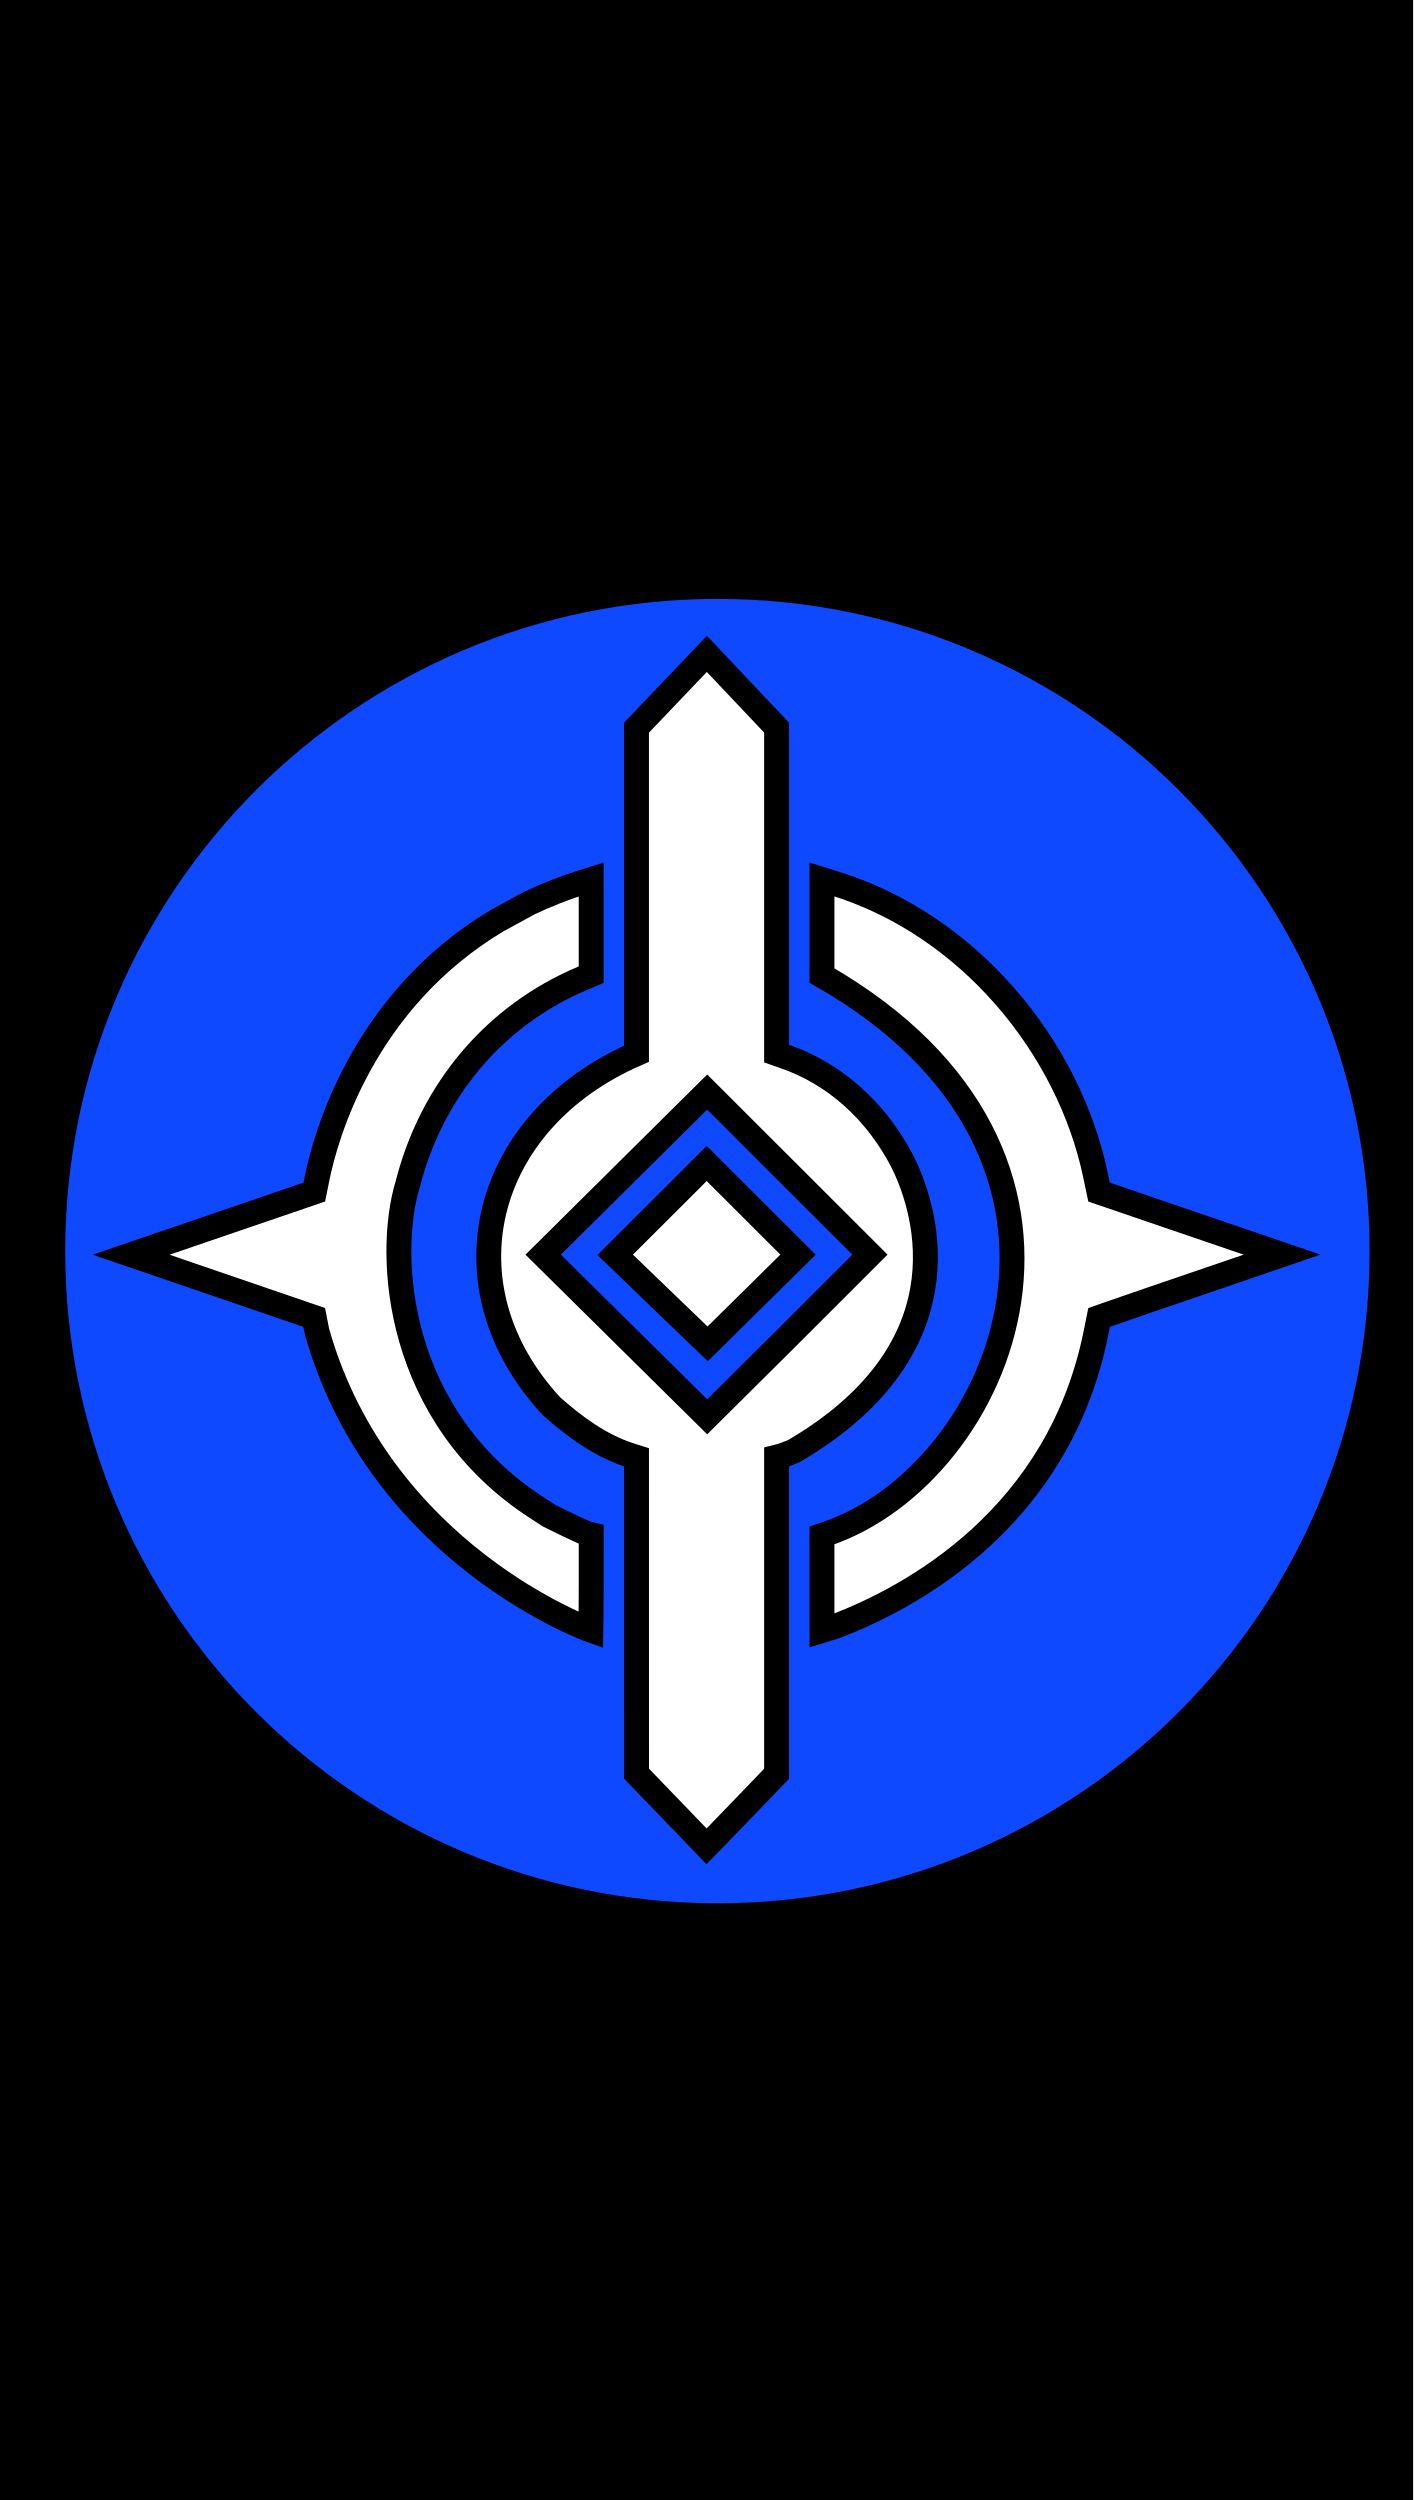
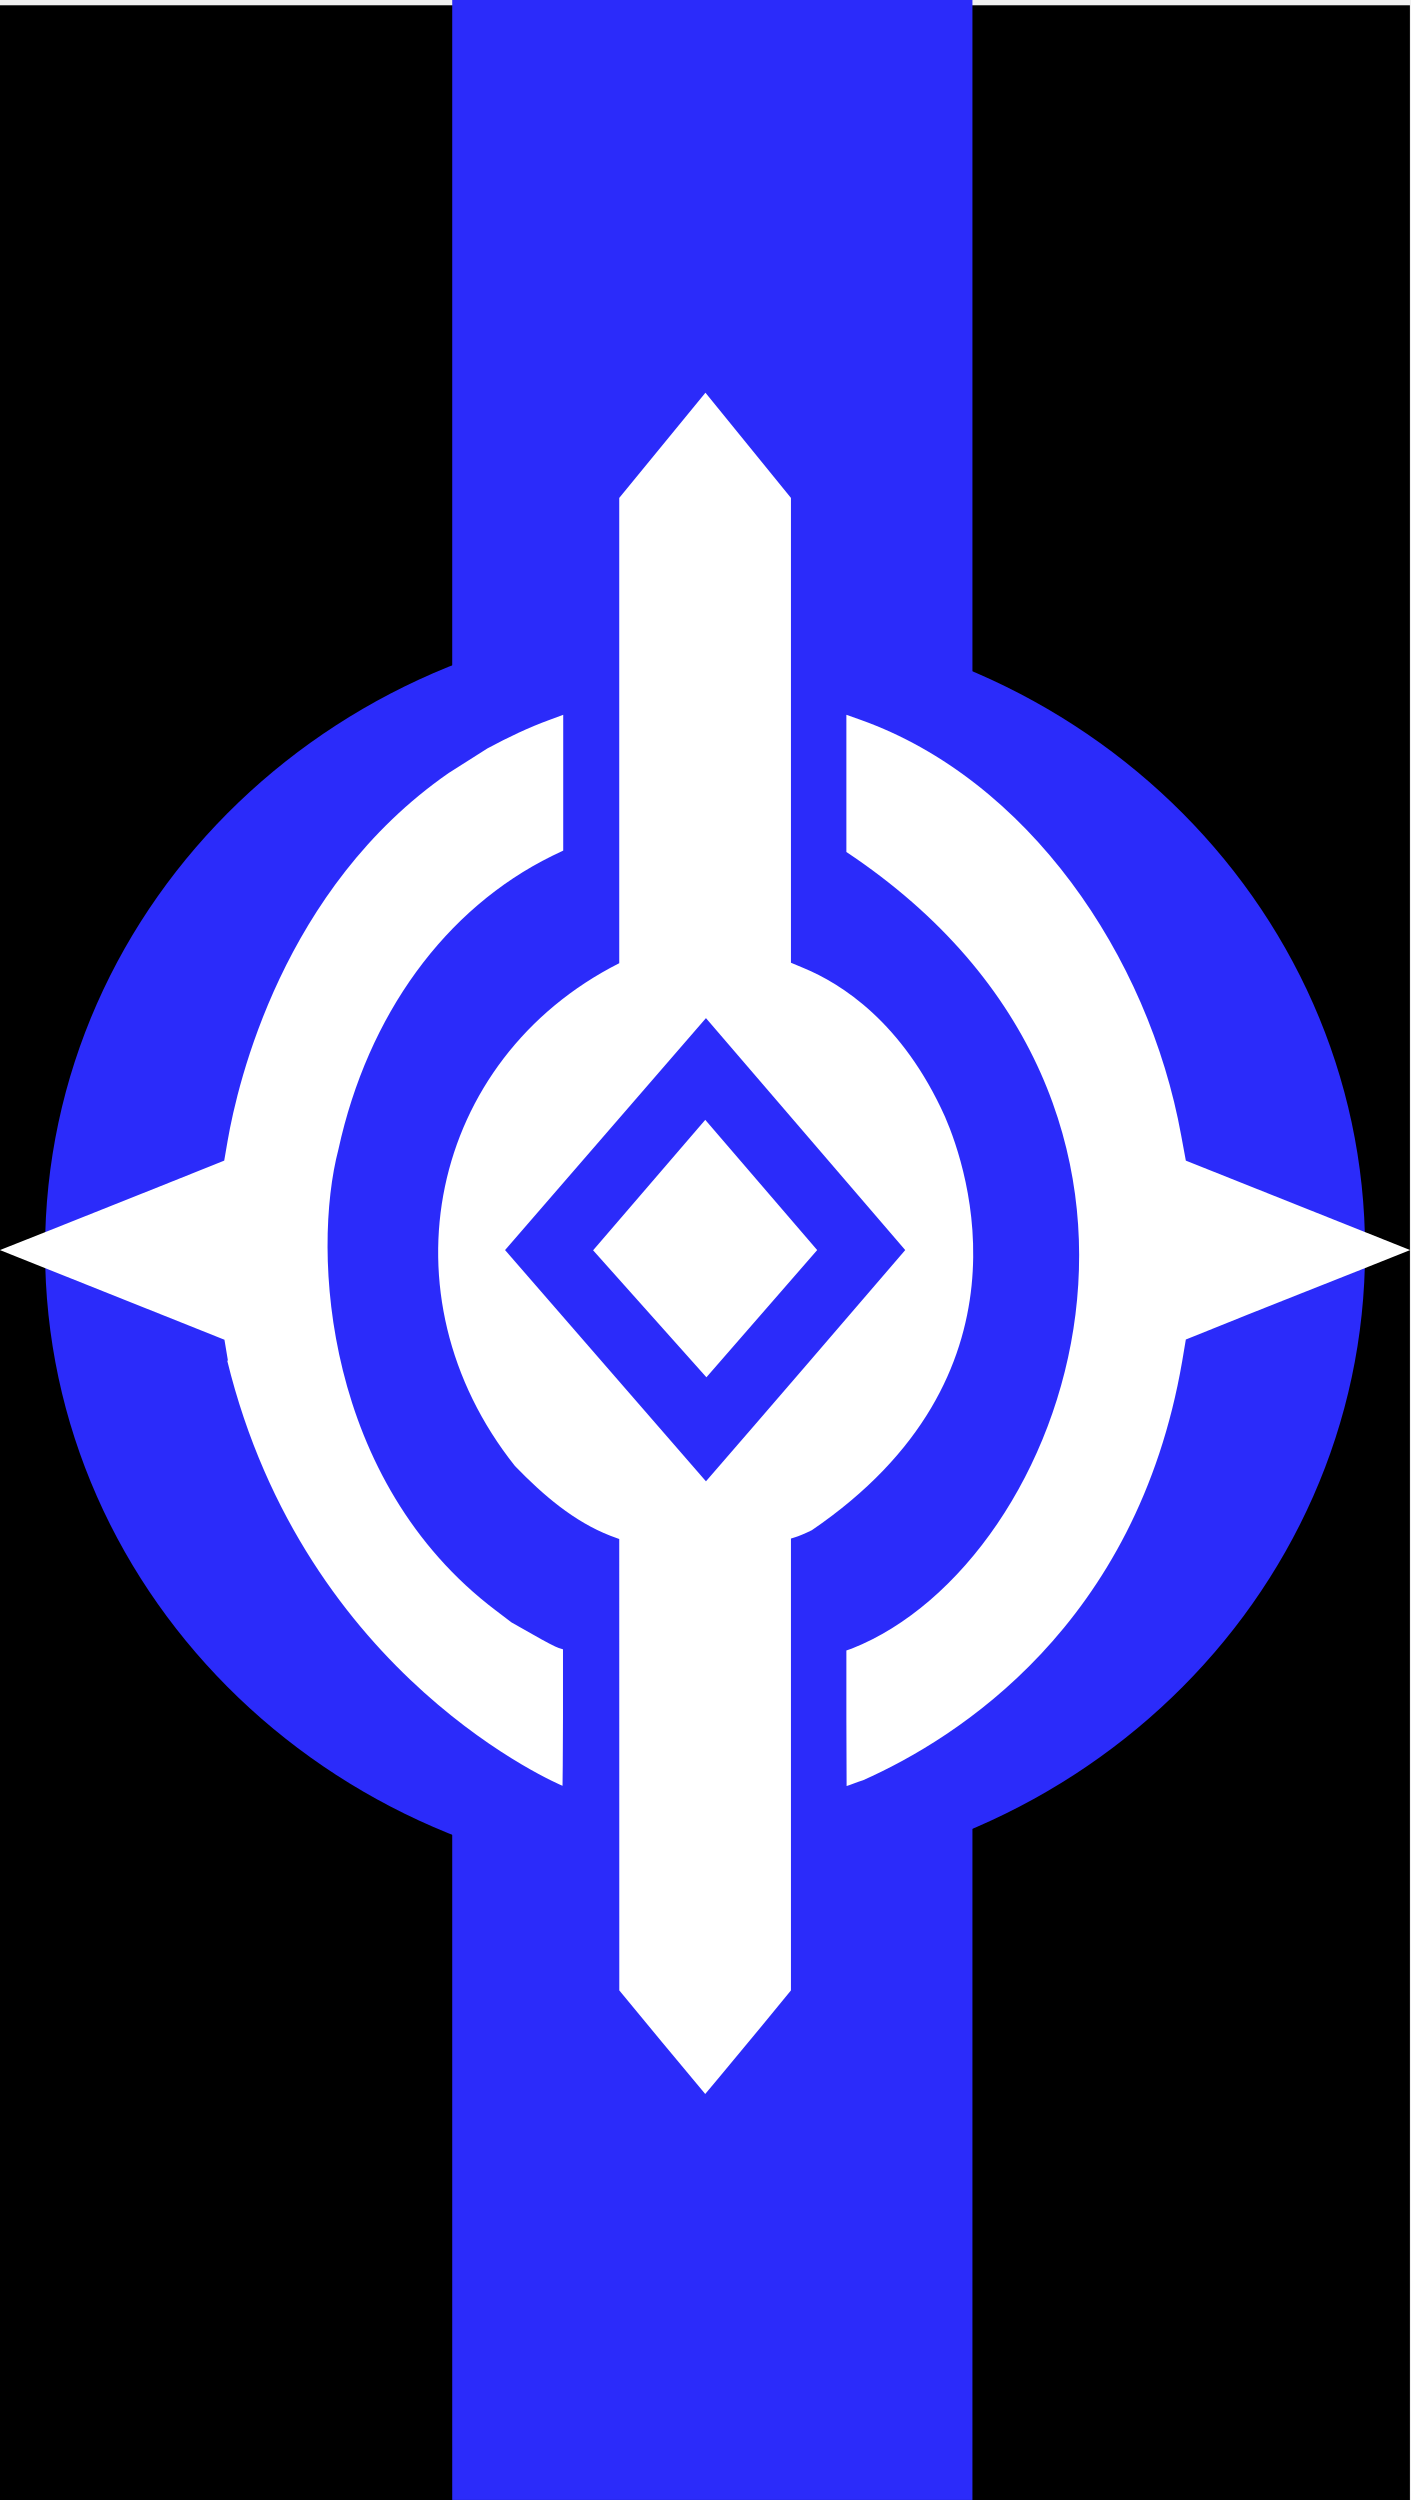
- <svg xmlns="http://www.w3.org/2000/svg" width="130mm" height="230mm" viewBox="0 0 130 230" version="1.1" id="svg1" xml:space="preserve">
+ <svg xmlns="http://www.w3.org/2000/svg" width="23" height="40.779" viewBox="0 0 6.085 10.789" version="1.1" id="svg1" xml:space="preserve">
  <defs id="defs1" />
-   <g id="layer1" transform="translate(-30.54647,-21.71375)" style="display:inline">
-     <rect style="display:inline;opacity:1;fill:#000000;fill-opacity:1;stroke:none;stroke-width:1.5;stroke-linecap:square;stroke-linejoin:round;stroke-dasharray:none;stroke-opacity:1;paint-order:fill markers stroke" id="rect10" width="130" height="230" x="30.546" y="21.714" transform="translate(1.0208333e-6)" />
-     <path style="display:inline;opacity:1;fill:#0f49ff;fill-opacity:1;stroke:none;stroke-width:1.516;stroke-linecap:square;stroke-linejoin:round;stroke-dasharray:none;stroke-opacity:1;paint-order:fill markers stroke" id="path10" d="m 156.546,136.812 c 0,33.137 -26.863,60 -60,60 -33.137,0 -60,-26.863 -60,-60 0,-33.137 26.863,-60 60,-60 33.137,0 60,26.863 60,60 z" />
-     <path style="display:none;fill:#ffffff;fill-opacity:1;stroke:#000000;stroke-width:1.5;stroke-linecap:square;stroke-linejoin:round;stroke-dasharray:none;stroke-opacity:1" d="m 43.321,247.03 c -3.266,-0.65 -6.006,-3.449 -7.377,-7.537 -0.987,-2.943 -0.919,0.277 -0.919,-43.132 v -39.191 h 3.334 3.334 l 0.003,38.518 c 0.004,43.396 -0.107,39.305 1.1,40.806 0.951,1.184 0.099,1.136 20.56,1.138 l 18.896,7.6e-4 -0.01,9.585 -19.104,-0.023 c -10.507,-0.013 -19.425,-0.087 -19.817,-0.165 z m 41.197,0.109 c -0.03,-0.041 -0.037,-2.197 -0.015,-4.791 l 0.04,-4.715 h 1.91 1.91 l -5.18e-4,4.748 -5.17e-4,4.748 -1.895,0.043 c -1.042,0.024 -1.95,-0.032 -1.95,-0.032 z m 18.458,-4.703 v -4.803 h 1.915 1.915 v 4.771 4.771 l -1.915,0.032 -1.915,0.032 z m 6.1,-0.01 v -4.788 l 18.974,-0.052 18.974,-0.052 0.589,-0.435 c 0.324,-0.239 0.789,-0.768 1.033,-1.175 0.916,-1.529 0.861,1.102 0.861,-40.713 v -38.042 h 3.263 3.263 v 39.305 c 0,39.117 -0.002,39.312 -0.293,40.764 -1.06,5.278 -4.133,9.036 -7.995,9.776 -0.773,0.148 -6.987,0.213 -19.896,0.207 l -18.772,-0.009 z m -74.05,-90.983 -2.75e-4,-2.692 h 3.338 3.338 l -0.039,2.692 -0.039,2.692 H 38.324 35.026 Z m 114.48,0.049 v -2.741 h 3.263 3.263 v 2.741 2.741 h -3.263 -3.263 z M 35.025,126.728 v -2.643 h 3.334 3.334 v 2.643 2.643 h -3.334 -3.334 z m 114.48,0 v -2.643 h 3.263 3.263 v 2.643 2.643 h -3.263 -3.263 z M 35.058,78.911 l 0.038,-42.042 0.436,-1.599 c 1.316,-4.821 4.145,-8.061 7.74,-8.866 0.588,-0.132 7.537,-0.203 19.942,-0.204 l 19.04,-0.001 0.04,4.715 c 0.022,2.593 0.015,4.75 -0.016,4.792 -0.031,0.042 -8.605,0.08 -19.053,0.083 -21.09,0.007 -19.522,-0.094 -20.581,1.33 -1.024,1.377 -0.953,-1.842 -0.953,43.246 V 120.953 h -3.336 -3.336 z m 114.413,1.175 -0.037,-40.868 -0.385,-1.008 c -0.212,-0.555 -0.563,-1.201 -0.78,-1.437 -0.945,-1.026 0.064,-0.977 -20.27,-0.982 l -18.923,-0.004 v -4.798 -4.798 l 19.612,0.054 19.612,0.054 1.223,0.604 c 3.463,1.711 6.043,5.927 6.47,10.572 0.069,0.755 0.099,19.503 0.067,42.416 l -0.057,41.063 h -3.247 -3.247 z M 84.53,35.723 c -0.003,-0.016 -0.01,-2.143 -0.017,-4.728 l -0.013,-4.699 1.933,-0.054 1.933,-0.054 v 4.81 4.81 l -1.915,-0.028 c -1.053,-0.016 -1.92,-0.057 -1.92,-0.057 z M 102.976,30.981 v -4.783 h 1.915 1.915 v 4.601 c 0,2.53 -7e-5,4.667 -1.9e-4,4.747 -1.4e-4,0.081 -0.862,0.163 -1.915,0.182 l -1.915,0.035 z" id="sdr" />
-     <path style="display:inline;fill:#ffffff;fill-opacity:1;stroke:#000000;stroke-width:2.29;stroke-dasharray:none;stroke-opacity:1" d="m 92.33,188.236 -3.22,-3.342 -0.002,-14.553 -0.002,-14.553 -0.655,-0.207 c -2.736,-0.905 -5.05,-2.614 -7.177,-4.502 -10.194,-11.011 -6.431,-26.223 7.831,-32.423 V 103.659 88.659 c 2.161,-2.26 4.319,-4.522 6.472,-6.789 1.546,1.644 6.415,6.785 6.415,6.785 v 14.995 14.995 l 0.951,0.337 c 2.825,1.001 7.436,3.499 10.624,9.589 1.715,3.414 6.932,16.744 -10.01,26.66 -0.489,0.204 -1.042,0.408 -1.228,0.454 l -0.338,0.084 v 14.566 14.566 l -2.236,2.327 c -1.23,1.28 -2.68,2.782 -3.222,3.337 l -0.986,1.01 z m 18.252,-51.095 -14.974,-14.958 -15.089,14.959 15.09,14.92 c 5.01,-4.954 9.992,-9.937 14.973,-14.921 z m -14.932,8.208 -8.509,-8.192 8.421,-8.406 8.401,8.392 z m -35.931,-1.081 -0.266,-1.35 -2.694,-0.924 c -2.618,-0.898 -10.75,-3.684 -13.028,-4.463 l -1.129,-0.386 3.523,-1.201 c 1.937,-0.661 5.731,-1.958 8.431,-2.882 l 4.908,-1.68 0.264,-1.303 c 0.75,-3.702 4.144,-16.277 16.611,-23.701 l 2.91,-1.586 c 1.575,-0.74 3.136,-1.358 4.612,-1.826 l 1.074,-0.341 v 4.379 4.379 l -0.828,0.351 c -8.023,3.395 -13.831,10.241 -16.046,18.912 -2.038,6.69 -1.022,21.417 11.843,29.756 l 1.166,0.756 1.596,0.783 c 0.878,0.431 1.747,0.821 1.933,0.867 l 0.338,0.083 v 4.405 c 0,2.423 -0.031,4.397 -0.031,4.397 0,0 -19.338,-6.907 -25.185,-27.423 z m 46.449,23.076 v -4.372 l 0.399,-0.135 c 16.412,-5.559 28.548,-34.82 -0.399,-51.373 v -4.42 -4.42 l 1.074,0.336 c 12.503,3.828 21.62,15.153 24.073,26.802 l 0.341,1.62 c 5.617,1.921 11.234,3.842 16.851,5.762 -5.411,1.864 -10.839,3.68 -16.244,5.564 l -0.6,0.212 -0.284,1.413 c -3.415,17.003 -16.887,24.295 -23.969,27.004 -0.447,0.137 -0.909,0.279 -1.027,0.315 l -0.215,0.066 z" id="path19" transform="translate(1.0208333e-6)" />
-     <path style="display:none;fill:#fbea00;fill-opacity:1;stroke:#000000;stroke-width:2;stroke-dasharray:none;stroke-opacity:1" d="m 61.611,43.628 20.617,2.873 13.319,-23.285 13.551,23.012 20.632,-2.515 c -3.808,7.891 -7.723,15.734 -11.588,23.6 l -9.597,-0.374 5.321,-11.238 -9.275,0.928 -8.896,-15.282 -8.862,15.392 -9.838,-1.202 c 0,0 1.891,3.167 6.112,11.78 h -9.769 z" id="pdr-sign" />
-     <path style="display:none;fill:#fbea00;fill-opacity:1;stroke:#000000;stroke-width:1.5;stroke-dasharray:none;stroke-opacity:1" d="m 42.244,247.371 c -3.298,-0.943 -6.033,-4.59 -7.311,-9.753 l -0.338,-1.365 -0.039,-98.497 c -0.027,-67.955 0.008,-98.944 0.112,-99.937 0.523,-4.973 2.502,-8.751 5.687,-10.852 1.904,-1.257 1.866,-1.254 16.003,-1.254 h 12.899 l 1.554,4.673 c 0.855,2.57 1.587,4.791 1.626,4.935 0.058,0.209 -2.813,0.263 -14.068,0.263 -16.526,0 -15.696,-0.141 -16.645,2.835 -0.387,1.213 -0.43,194.678 -0.044,196.327 0.266,1.136 1.136,2.343 1.928,2.675 0.345,0.145 17.364,0.194 52.261,0.153 l 51.75,-0.061 0.602,-0.579 c 0.331,-0.319 0.781,-0.973 1,-1.455 l 0.398,-0.875 0.036,-97.726 0.036,-97.726 -0.307,-0.95 c -0.882,-2.729 -0.183,-2.618 -16.439,-2.618 h -13.875 l 1.722,-4.883 1.722,-4.883 12.542,-0.055 c 14.06,-0.061 13.918,-0.074 16.004,1.383 2.592,1.81 4.427,4.999 5.221,9.071 0.256,1.313 0.265,4.916 0.265,100.594 v 99.232 l -0.422,1.876 c -1.055,4.683 -3.946,8.47 -7.227,9.466 -1.472,0.447 -105.088,0.433 -106.654,-0.014 z" id="pdr_ramka" />
-     <path style="display:none;fill:#ffffff;fill-opacity:1;stroke:#000000;stroke-width:2.258;stroke-dasharray:none;stroke-opacity:1" d="m 48.058,144.021 28.151,-28.862 9.571,10.884 -17.973,17.859 28.863,27.92 27.553,-27.943 -17.954,-17.798 9.687,-10.616 c 0,0 19.4,18.938 29.06,28.439 -16.222,16.373 -49.032,48.824 -49.032,48.824 z M 80.481,146.345 95.869,132.034 111.392,146.345 95.96,161.116 Z m -5.025,-41.287 11.459,0.43 2.325,1.869 -0.026,-26.929 h 13.537 l 0.056,27.639 3.565,-2.88 12.344,0.187 -22.779,23.068 z" id="red_logo" transform="translate(1.0208333e-6)" />
-     <path style="display:none;fill:#ffffff;fill-opacity:1;stroke:#000000;stroke-width:2.634;stroke-linecap:square;stroke-linejoin:miter;stroke-dasharray:none;stroke-opacity:1;paint-order:fill markers stroke" d="m 95.81,185.871 c -4.543,-4.574 -9.093,-9.141 -13.691,-13.666 3.146,-0.017 6.293,-0.034 9.439,-0.051 0.006,-6.814 0.077,-13.627 0.006,-20.441 -4.783,-4.96 -9.824,-9.693 -14.721,-14.553 4.923,-4.822 9.843,-9.647 14.721,-14.51 V 101.268 h -9.586 c 4.872,-4.753 9.695,-9.552 14.554,-14.317 4.919,4.701 9.669,9.568 14.593,14.268 -3.165,0.017 -6.33,0.034 -9.495,0.051 -0.017,7.098 -5.2e-4,14.197 -6.6e-4,21.296 4.872,4.903 9.862,9.701 14.737,14.599 -4.889,4.909 -9.947,9.668 -14.829,14.585 0.01,6.802 0.019,13.604 0.029,20.405 3.134,0.014 6.27,-0.04 9.403,0.055 -4.749,4.847 -9.657,9.552 -14.373,14.429 -0.263,-0.256 -0.526,-0.512 -0.789,-0.769 z m -24.028,-25.456 c -7.979,-7.608 -15.71,-15.443 -23.512,-23.213 9.969,-10.087 20.099,-20.027 30.306,-29.896 3.03,2.875 6.06,5.751 9.09,8.626 -7.099,6.884 -13.996,13.953 -20.835,21.07 6.938,7.072 20.875,21.166 20.875,21.166 l -9.694,8.255 c 0,0 -4.158,-4.001 -6.23,-6.008 z m 34.155,-2.401 c 0,0 14.448,-14.925 20.409,-21.004 -6.699,-7.201 -13.761,-14.093 -20.72,-21.063 2.916,-2.947 5.943,-5.793 8.92,-8.685 10.187,9.875 20.334,19.788 30.286,29.877 -9.917,10.064 -30.22,29.778 -30.22,29.778 z" id="yellow_logo" />
-     <path style="display:none;fill:#ffffff;fill-opacity:1;stroke:#000000;stroke-width:2.818;stroke-dasharray:none;stroke-opacity:1" d="m 96.348,190.55 c -0.066,-0.08 -0.085,-0.184 -0.041,-0.233 0.044,-0.048 0.025,-0.056 -0.042,-0.018 -0.07,0.04 -0.522,-0.371 -1.068,-0.973 -0.52,-0.574 -1.505,-1.645 -2.187,-2.381 -1.296,-1.398 -5.043,-5.547 -10.214,-11.31 -0.997,-1.111 -2.081,-2.311 -2.409,-2.667 -0.328,-0.355 -0.813,-0.885 -1.078,-1.178 -0.265,-0.293 -0.897,-0.99 -1.404,-1.549 -3.125,-3.446 -6.079,-9.347 -7.263,-14.508 -2.968,-12.947 4.405,-24.915 15.894,-25.799 1.811,-0.139 5.511,0.583 5.239,1.023 -0.032,0.051 0.025,0.062 0.126,0.023 0.124,-0.048 0.159,-0.03 0.107,0.053 -0.047,0.076 -0.022,0.103 0.063,0.07 0.221,-0.085 0.913,0.556 1.051,0.974 0.263,0.798 -0.172,1.276 -1.689,1.851 -10.921,4.141 -10.288,21.298 1.125,30.495 5.795,4.669 13.602,6.765 21.869,5.871 0.795,-0.086 1.487,-0.157 1.537,-0.158 0.168,-0.004 -0.205,0.392 -13.858,14.718 -5.987,6.282 -5.594,5.893 -5.758,5.695 z M 107.896,162.792 c -7.952,-1.02 -14.473,-6.021 -16.264,-12.473 -0.75,-2.703 -0.026,-3.4 2.343,-2.251 6.637,3.217 13.649,1.589 18.289,-4.247 6.553,-8.242 6.298,-20.51 -0.612,-29.523 -0.353,-0.46 -0.612,-0.885 -0.576,-0.944 0.036,-0.059 0.021,-0.079 -0.034,-0.045 -0.055,0.034 -0.484,-0.371 -0.953,-0.899 -7.213,-8.123 -19.271,-11.613 -31.586,-9.143 -1.003,0.201 -1.918,0.402 -2.034,0.446 -0.207,0.079 0.267,-0.446 4.559,-5.047 3.203,-3.434 7.501,-8.069 10.127,-10.921 1.302,-1.413 2.746,-2.963 3.21,-3.444 l 0.844,-0.874 1.071,1.143 c 2.383,2.544 6.715,7.116 8.029,8.475 1.538,1.59 5.016,5.206 9.377,9.747 1.557,1.621 3.828,3.985 5.046,5.252 11.119,11.568 11.301,27.825 0.431,38.602 -2.315,2.296 -7.87,5.929 -9.064,5.929 -0.542,0 -0.08,0.307 0.663,0.44 10.614,1.906 21.143,-7.578 22.953,-20.676 0.148,-1.073 0.187,-5.608 0.054,-6.369 -0.068,-0.39 -0.061,-0.408 0.08,-0.215 0.085,0.116 0.127,0.255 0.094,0.309 -0.033,0.054 -0.01,0.067 0.051,0.029 0.061,-0.038 0.784,0.665 1.605,1.563 0.821,0.897 2.318,2.519 3.327,3.603 1.009,1.084 1.804,2.019 1.768,2.078 -0.036,0.059 -0.014,0.074 0.051,0.035 0.122,-0.076 0.826,0.72 0.826,0.933 0,0.068 0.057,0.123 0.126,0.123 0.162,0 3.595,3.67 3.549,3.795 -0.019,0.052 -1.695,1.797 -3.726,3.878 -5.706,5.85 -8.259,8.486 -14.918,15.408 -2.538,2.638 -2.65,2.721 -4.954,3.636 -3.875,1.539 -9.421,2.204 -13.751,1.649 z m -47.711,-9.655 c -1.646,-1.693 -3.567,-3.681 -4.269,-4.417 -1.44,-1.51 -3.482,-3.612 -6.71,-6.906 -2.63,-2.685 -3.358,-3.464 -3.358,-3.598 0,-0.185 4.041,-4.375 4.153,-4.306 0.06,0.037 0.08,0.019 0.043,-0.041 -0.037,-0.06 0.566,-0.778 1.339,-1.596 0.774,-0.818 2.664,-2.834 4.2,-4.481 3.036,-3.255 3.255,-3.488 8.127,-8.654 3.661,-3.882 3.641,-3.865 6.649,-5.435 15.957,-8.325 35.428,-1.729 38.624,13.083 1.829,8.473 -3.982,16.77 -11.087,15.829 -1.267,-0.168 -2.7,-0.662 -2.563,-0.884 0.038,-0.061 0.017,-0.079 -0.046,-0.04 -0.149,0.092 -0.739,-0.407 -0.94,-0.795 -0.226,-0.437 -0.194,-0.852 0.101,-1.285 0.258,-0.38 0.376,-0.446 1.911,-1.068 5.572,-2.259 5.223,-10.157 -0.634,-14.333 -8.786,-6.265 -22.311,-1.683 -28.959,9.81 -3.677,6.358 -4.9,13.195 -3.745,20.937 0.103,0.692 0.181,1.258 0.172,1.258 -0.009,0 -1.362,-1.385 -3.009,-3.078 z" id="path11" />
+   <g id="layer1" transform="translate(-30.54647,-223.4252)" style="display:inline">
+     <rect style="display:inline;opacity:1;fill:#000000;fill-opacity:1;stroke:none;stroke-width:0.07;stroke-linecap:square;stroke-linejoin:round;stroke-dasharray:none;stroke-opacity:1;paint-order:fill markers stroke" id="rect10" width="6.085" height="10.767" x="30.546" y="223.448" />
+     <path style="display:inline;opacity:1;fill:#2b2bfa;fill-opacity:1;stroke:none;stroke-width:1.516;stroke-linecap:square;stroke-linejoin:round;stroke-dasharray:none;stroke-opacity:1;paint-order:fill markers stroke" id="path10" d="m 156.546,136.812 c 0,33.137 -26.863,60 -60,60 -33.137,0 -60,-26.863 -60,-60 0,-33.137 26.863,-60 60,-60 33.137,0 60,26.863 60,60 z" transform="matrix(0.04747229,0,0,0.04551844,29.00589,222.5925)" />
+     <rect style="display:inline;opacity:1;fill:#2b2bfa;fill-opacity:1;stroke:none;stroke-width:0.265;stroke-linecap:square;stroke-linejoin:round;stroke-dasharray:none;stroke-opacity:1;paint-order:fill markers stroke" id="rect19" width="2.245" height="10.789" x="32.498" y="223.425" />
+     <rect style="display:none;opacity:1;fill:none;fill-opacity:1;stroke:#ffffff;stroke-width:1.058;stroke-linecap:square;stroke-linejoin:round;stroke-dasharray:none;stroke-opacity:1;paint-order:fill markers stroke" id="rect20" width="6.085" height="10.789" x="30.546" y="223.425" />
+     <path style="display:none;opacity:1;fill:none;fill-opacity:1;stroke:#ffffff;stroke-width:0.529;stroke-linecap:square;stroke-linejoin:miter;stroke-dasharray:none;stroke-opacity:1;paint-order:fill markers stroke" id="path20" d="m 32.498,225.166 -1.246,-0.159 -1.246,-0.159 0.761,-1 0.761,-1 0.486,1.159 z m 3.306,-1.384 0.762,-0.999 0.762,-0.999 -1.246,-0.16 -1.246,-0.16 0.485,1.159 z m -0.843,7.268 -0.762,0.999 -0.762,0.999 1.246,0.16 1.246,0.16 -0.485,-1.159 z m 3.306,-1.384 1.246,0.159 1.246,0.159 -0.761,1 -0.761,1 -0.486,-1.159 z" transform="rotate(22.71629,30.9899,223.6529)" />
+     <path style="display:none;fill:#ffffff;fill-opacity:1;stroke:none;stroke-width:0.138;stroke-dasharray:none;stroke-opacity:1" d="m 30.637,228.827 1.684,-1.805 0.573,0.681 -1.075,1.117 1.727,1.746 1.648,-1.748 -1.074,-1.113 0.579,-0.664 c 0,0 1.161,1.185 1.738,1.779 -0.97,1.024 -2.933,3.054 -2.933,3.054 z m 1.94,0.145 0.921,-0.895 0.929,0.895 -0.923,0.924 z m -0.301,-2.582 0.685,0.027 0.139,0.117 -0.002,-1.684 h 0.81 l 0.003,1.729 0.213,-0.18 0.738,0.012 -1.363,1.443 z" id="red_logo" />
+     <path style="display:inline;fill:#ffffff;fill-opacity:1;stroke:none;stroke-width:0.142;stroke-dasharray:none;stroke-opacity:1" d="m 33.404,232.239 -0.185,-0.224 -9.9e-5,-0.974 -1.03e-4,-0.974 -0.038,-0.014 c -0.157,-0.061 -0.29,-0.175 -0.412,-0.301 -0.586,-0.737 -0.37,-1.755 0.45,-2.17 v -1.004 -1.004 c 0.124,-0.151 0.248,-0.303 0.372,-0.454 0.089,0.11 0.369,0.454 0.369,0.454 v 1.003 1.003 l 0.055,0.023 c 0.162,0.067 0.427,0.234 0.61,0.642 0.099,0.228 0.398,1.121 -0.575,1.784 -0.028,0.014 -0.06,0.027 -0.071,0.03 l -0.019,0.006 v 0.975 0.975 l -0.128,0.156 c -0.071,0.086 -0.154,0.186 -0.185,0.223 l -0.057,0.068 z m 1.049,-3.419 -0.86,-1.001 -0.867,1.001 0.867,0.998 c 0.288,-0.332 0.574,-0.665 0.86,-0.998 z m -0.858,0.549 -0.489,-0.548 0.484,-0.563 0.483,0.562 z m -2.065,-0.072 -0.015,-0.09 -0.155,-0.062 c -0.15,-0.06 -0.618,-0.247 -0.749,-0.299 l -0.065,-0.026 0.202,-0.08 c 0.111,-0.044 0.329,-0.131 0.484,-0.193 l 0.282,-0.113 0.015,-0.087 c 0.043,-0.248 0.238,-1.089 0.954,-1.586 l 0.167,-0.106 c 0.091,-0.049 0.18,-0.091 0.265,-0.122 l 0.062,-0.023 v 0.293 0.293 l -0.048,0.023 c -0.461,0.227 -0.795,0.685 -0.922,1.266 -0.117,0.448 -0.059,1.433 0.68,1.991 l 0.067,0.051 0.092,0.052 c 0.05,0.029 0.1,0.055 0.111,0.058 l 0.019,0.006 v 0.295 c 0,0.162 -0.002,0.294 -0.002,0.294 0,0 -1.111,-0.462 -1.447,-1.835 z m 2.669,1.544 v -0.293 l 0.023,-0.008 c 0.943,-0.372 1.64,-2.33 -0.023,-3.438 v -0.296 -0.296 l 0.062,0.022 c 0.718,0.256 1.242,1.014 1.383,1.794 l 0.02,0.108 c 0.323,0.129 0.645,0.257 0.968,0.386 -0.311,0.125 -0.623,0.246 -0.933,0.372 l -0.035,0.014 -0.016,0.095 c -0.196,1.138 -0.97,1.626 -1.377,1.807 -0.026,0.008 -0.052,0.019 -0.059,0.021 l -0.012,0.004 z" id="path19" />
+     <path style="display:none;fill:#ffffff;fill-opacity:1;stroke:none;stroke-width:0.176;stroke-linecap:square;stroke-linejoin:miter;stroke-dasharray:none;stroke-opacity:1;paint-order:fill markers stroke" d="m 33.543,232.324 c -0.284,-0.325 -0.569,-0.651 -0.856,-0.972 0.197,-6e-4 0.394,-0.003 0.59,-0.003 3.54e-4,-0.485 0.005,-0.97 3.9e-4,-1.455 -0.299,-0.353 -0.615,-0.69 -0.921,-1.036 0.308,-0.343 0.616,-0.686 0.921,-1.032 v -1.522 h -0.6 c 0.305,-0.338 0.606,-0.68 0.91,-1.019 0.308,0.335 0.605,0.681 0.913,1.015 -0.198,0.001 -0.396,0.003 -0.594,0.003 -0.001,0.505 -3.1e-5,1.01 -4e-5,1.515 0.305,0.349 0.617,0.69 0.922,1.039 -0.306,0.349 -0.622,0.688 -0.928,1.038 6.12e-4,0.484 0.001,0.968 0.002,1.452 0.196,5.9e-4 0.392,-0.003 0.588,0.003 -0.297,0.345 -0.604,0.68 -0.899,1.027 -0.016,-0.018 -0.033,-0.036 -0.049,-0.055 z m -1.503,-1.811 c -0.499,-0.541 -0.983,-1.099 -1.471,-1.652 0.624,-0.718 1.257,-1.425 1.896,-2.127 0.19,0.205 0.379,0.409 0.569,0.614 -0.444,0.49 -0.875,0.993 -1.303,1.499 0.434,0.503 1.306,1.506 1.306,1.506 l -0.606,0.587 c 0,0 -0.26,-0.285 -0.39,-0.428 z m 2.137,-0.171 c 0,0 0.904,-1.062 1.277,-1.495 -0.419,-0.512 -0.861,-1.003 -1.296,-1.499 0.182,-0.21 0.372,-0.412 0.558,-0.618 0.637,0.703 1.272,1.408 1.894,2.126 -0.62,0.716 -1.89,2.119 -1.89,2.119 z" id="yellow_logo" />
+     <path style="display:none;fill:#ffffff;fill-opacity:1;stroke:none;stroke-width:0.173;stroke-dasharray:none;stroke-opacity:1" d="m 33.604,231.959 c -0.004,-0.005 -0.005,-0.012 -0.003,-0.014 0.003,-0.002 0.002,-0.002 -0.003,-0.001 -0.004,0.002 -0.032,-0.023 -0.065,-0.06 -0.032,-0.035 -0.092,-0.101 -0.134,-0.146 -0.079,-0.086 -0.309,-0.341 -0.626,-0.696 -0.061,-0.068 -0.128,-0.142 -0.148,-0.164 -0.02,-0.022 -0.05,-0.054 -0.066,-0.072 -0.016,-0.018 -0.055,-0.061 -0.086,-0.095 -0.192,-0.212 -0.373,-0.575 -0.445,-0.892 -0.182,-0.796 0.27,-1.532 0.974,-1.587 0.111,-0.009 0.338,0.036 0.321,0.063 -0.002,0.002 0.002,0.004 0.008,0.001 0.008,-0.002 0.01,-0.002 0.007,0.002 -0.003,0.004 -0.001,0.007 0.004,0.004 0.014,-0.005 0.056,0.034 0.064,0.06 0.016,0.049 -0.011,0.079 -0.104,0.114 -0.669,0.255 -0.631,1.31 0.069,1.875 0.355,0.287 0.834,0.416 1.34,0.361 0.049,-0.005 0.091,-0.009 0.094,-0.009 0.01,-2.5e-4 -0.013,0.024 -0.849,0.905 -0.367,0.386 -0.343,0.362 -0.353,0.35 z m 0.708,-1.707 c -0.487,-0.063 -0.887,-0.37 -0.997,-0.767 -0.046,-0.166 -0.002,-0.209 0.144,-0.138 0.407,0.198 0.837,0.098 1.121,-0.261 0.402,-0.507 0.386,-1.261 -0.038,-1.816 -0.022,-0.028 -0.038,-0.054 -0.035,-0.058 0.002,-0.004 0.001,-0.005 -0.002,-0.002 -0.003,0.002 -0.03,-0.023 -0.058,-0.055 -0.442,-0.5 -1.181,-0.714 -1.936,-0.562 -0.061,0.012 -0.118,0.025 -0.125,0.027 -0.013,0.004 0.016,-0.027 0.279,-0.31 0.196,-0.211 0.46,-0.496 0.621,-0.672 0.08,-0.087 0.168,-0.182 0.197,-0.212 l 0.052,-0.054 0.066,0.07 c 0.146,0.156 0.412,0.438 0.492,0.521 0.094,0.098 0.307,0.32 0.575,0.599 0.095,0.1 0.235,0.245 0.309,0.323 0.682,0.711 0.693,1.711 0.026,2.374 -0.142,0.141 -0.482,0.365 -0.556,0.365 -0.033,0 -0.005,0.019 0.041,0.027 0.651,0.117 1.296,-0.466 1.407,-1.272 0.009,-0.066 0.012,-0.345 0.003,-0.392 -0.004,-0.024 -0.004,-0.025 0.005,-0.013 0.005,0.007 0.008,0.016 0.006,0.019 -0.002,0.002 -5.99e-4,0.004 0.003,0.002 0.004,-0.002 0.048,0.041 0.098,0.096 0.05,0.055 0.142,0.155 0.204,0.222 0.062,0.067 0.111,0.124 0.108,0.128 -0.002,0.004 -8.48e-4,0.004 0.003,0.002 0.007,-0.004 0.051,0.044 0.051,0.057 0,0.004 0.004,0.008 0.008,0.008 0.01,0 0.22,0.226 0.218,0.233 -0.001,0.002 -0.104,0.11 -0.228,0.238 -0.35,0.36 -0.506,0.522 -0.914,0.948 -0.156,0.162 -0.162,0.167 -0.304,0.224 -0.238,0.095 -0.577,0.136 -0.843,0.101 z m -2.924,-0.594 c -0.101,-0.104 -0.219,-0.226 -0.262,-0.272 -0.088,-0.093 -0.213,-0.222 -0.411,-0.425 -0.161,-0.165 -0.206,-0.213 -0.206,-0.221 0,-0.012 0.248,-0.269 0.255,-0.265 0.004,0.002 0.005,0.001 0.003,-0.002 -0.002,-0.004 0.035,-0.048 0.082,-0.098 0.047,-0.05 0.163,-0.174 0.257,-0.276 0.186,-0.2 0.2,-0.214 0.498,-0.532 0.224,-0.239 0.223,-0.238 0.408,-0.334 0.978,-0.512 2.172,-0.106 2.367,0.805 0.112,0.521 -0.244,1.031 -0.68,0.974 -0.078,-0.011 -0.165,-0.041 -0.157,-0.054 0.002,-0.004 10e-4,-0.005 -0.003,-0.002 -0.009,0.005 -0.045,-0.025 -0.058,-0.049 -0.014,-0.027 -0.012,-0.052 0.006,-0.079 0.016,-0.023 0.023,-0.027 0.117,-0.066 0.342,-0.139 0.32,-0.625 -0.039,-0.881 -0.539,-0.385 -1.368,-0.104 -1.775,0.603 -0.225,0.391 -0.3,0.811 -0.23,1.288 0.006,0.043 0.011,0.077 0.011,0.077 -4.99e-4,0 -0.084,-0.085 -0.184,-0.189 z" id="path11" />
  </g>
</svg>
